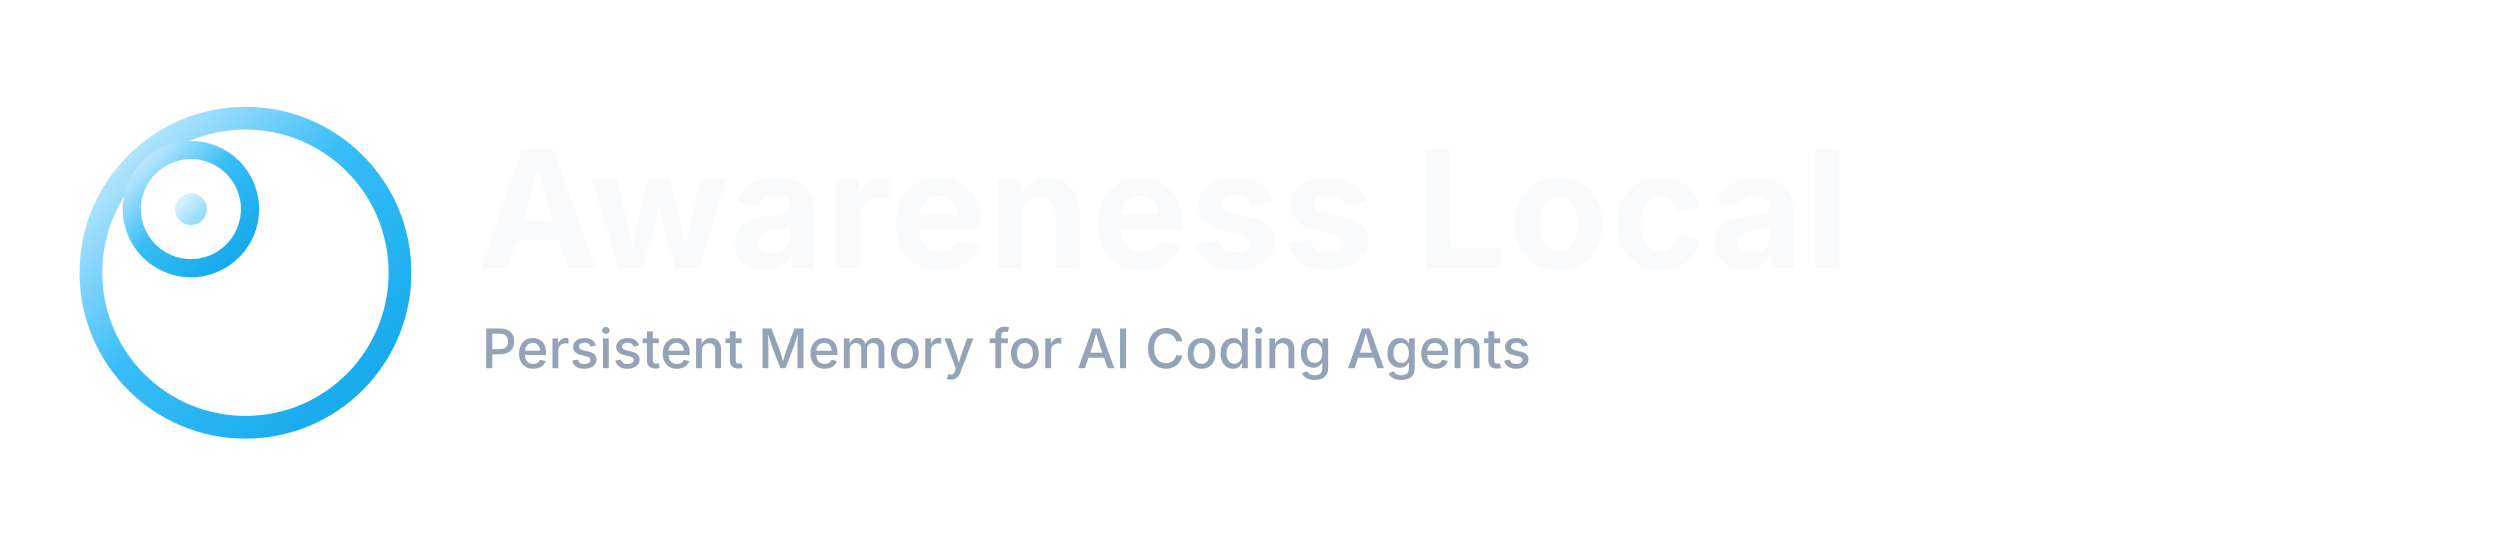
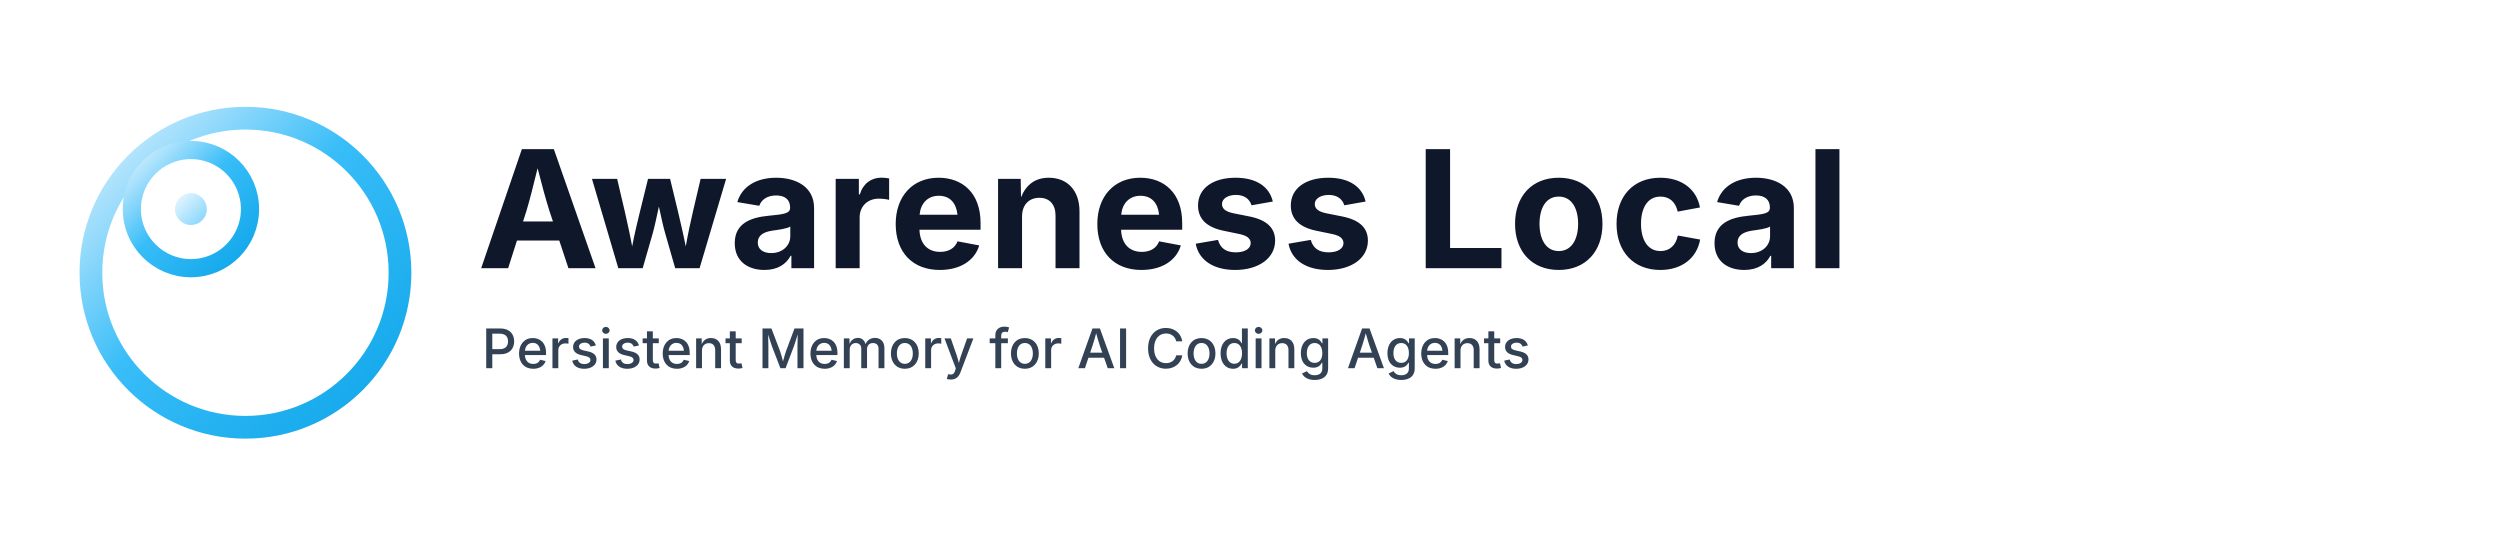
<svg xmlns="http://www.w3.org/2000/svg" viewBox="0 0 1100 240" role="img" aria-labelledby="title desc">
  <defs>
    <linearGradient id="ring" x1="0" y1="0" x2="1" y2="1">
      <stop offset="0%" stop-color="#E0F2FE" />
      <stop offset="45%" stop-color="#38BDF8" />
      <stop offset="100%" stop-color="#0EA5E9" />
    </linearGradient>
    <linearGradient id="dot" x1="0" y1="0" x2="1" y2="1">
      <stop offset="0%" stop-color="#F0F9FF" />
      <stop offset="100%" stop-color="#7DD3FC" />
    </linearGradient>
  </defs>
  <g transform="translate(20 20)">
    <circle cx="88" cy="100" r="68" fill="none" stroke="url(#ring)" stroke-width="10" />
    <circle cx="64" cy="72" r="26" fill="none" stroke="url(#ring)" stroke-width="8" />
    <circle cx="64" cy="72" r="7" fill="url(#dot)" />
  </g>
-   <g fill="#F8FAFC" font-family="Segoe UI, Inter, Helvetica, Arial, sans-serif">
+   <g fill="#0F172A" font-family="Segoe UI, Inter, Helvetica, Arial, sans-serif">
    <text x="210" y="118" font-size="72" font-weight="700" letter-spacing="0.5">Awareness Local</text>
-     <text x="212" y="162" font-size="24" font-weight="500" fill="#94A3B8">
+     <text x="212" y="162" font-size="24" font-weight="500" fill="#334155">
      Persistent Memory for AI Coding Agents
    </text>
  </g>
</svg>
